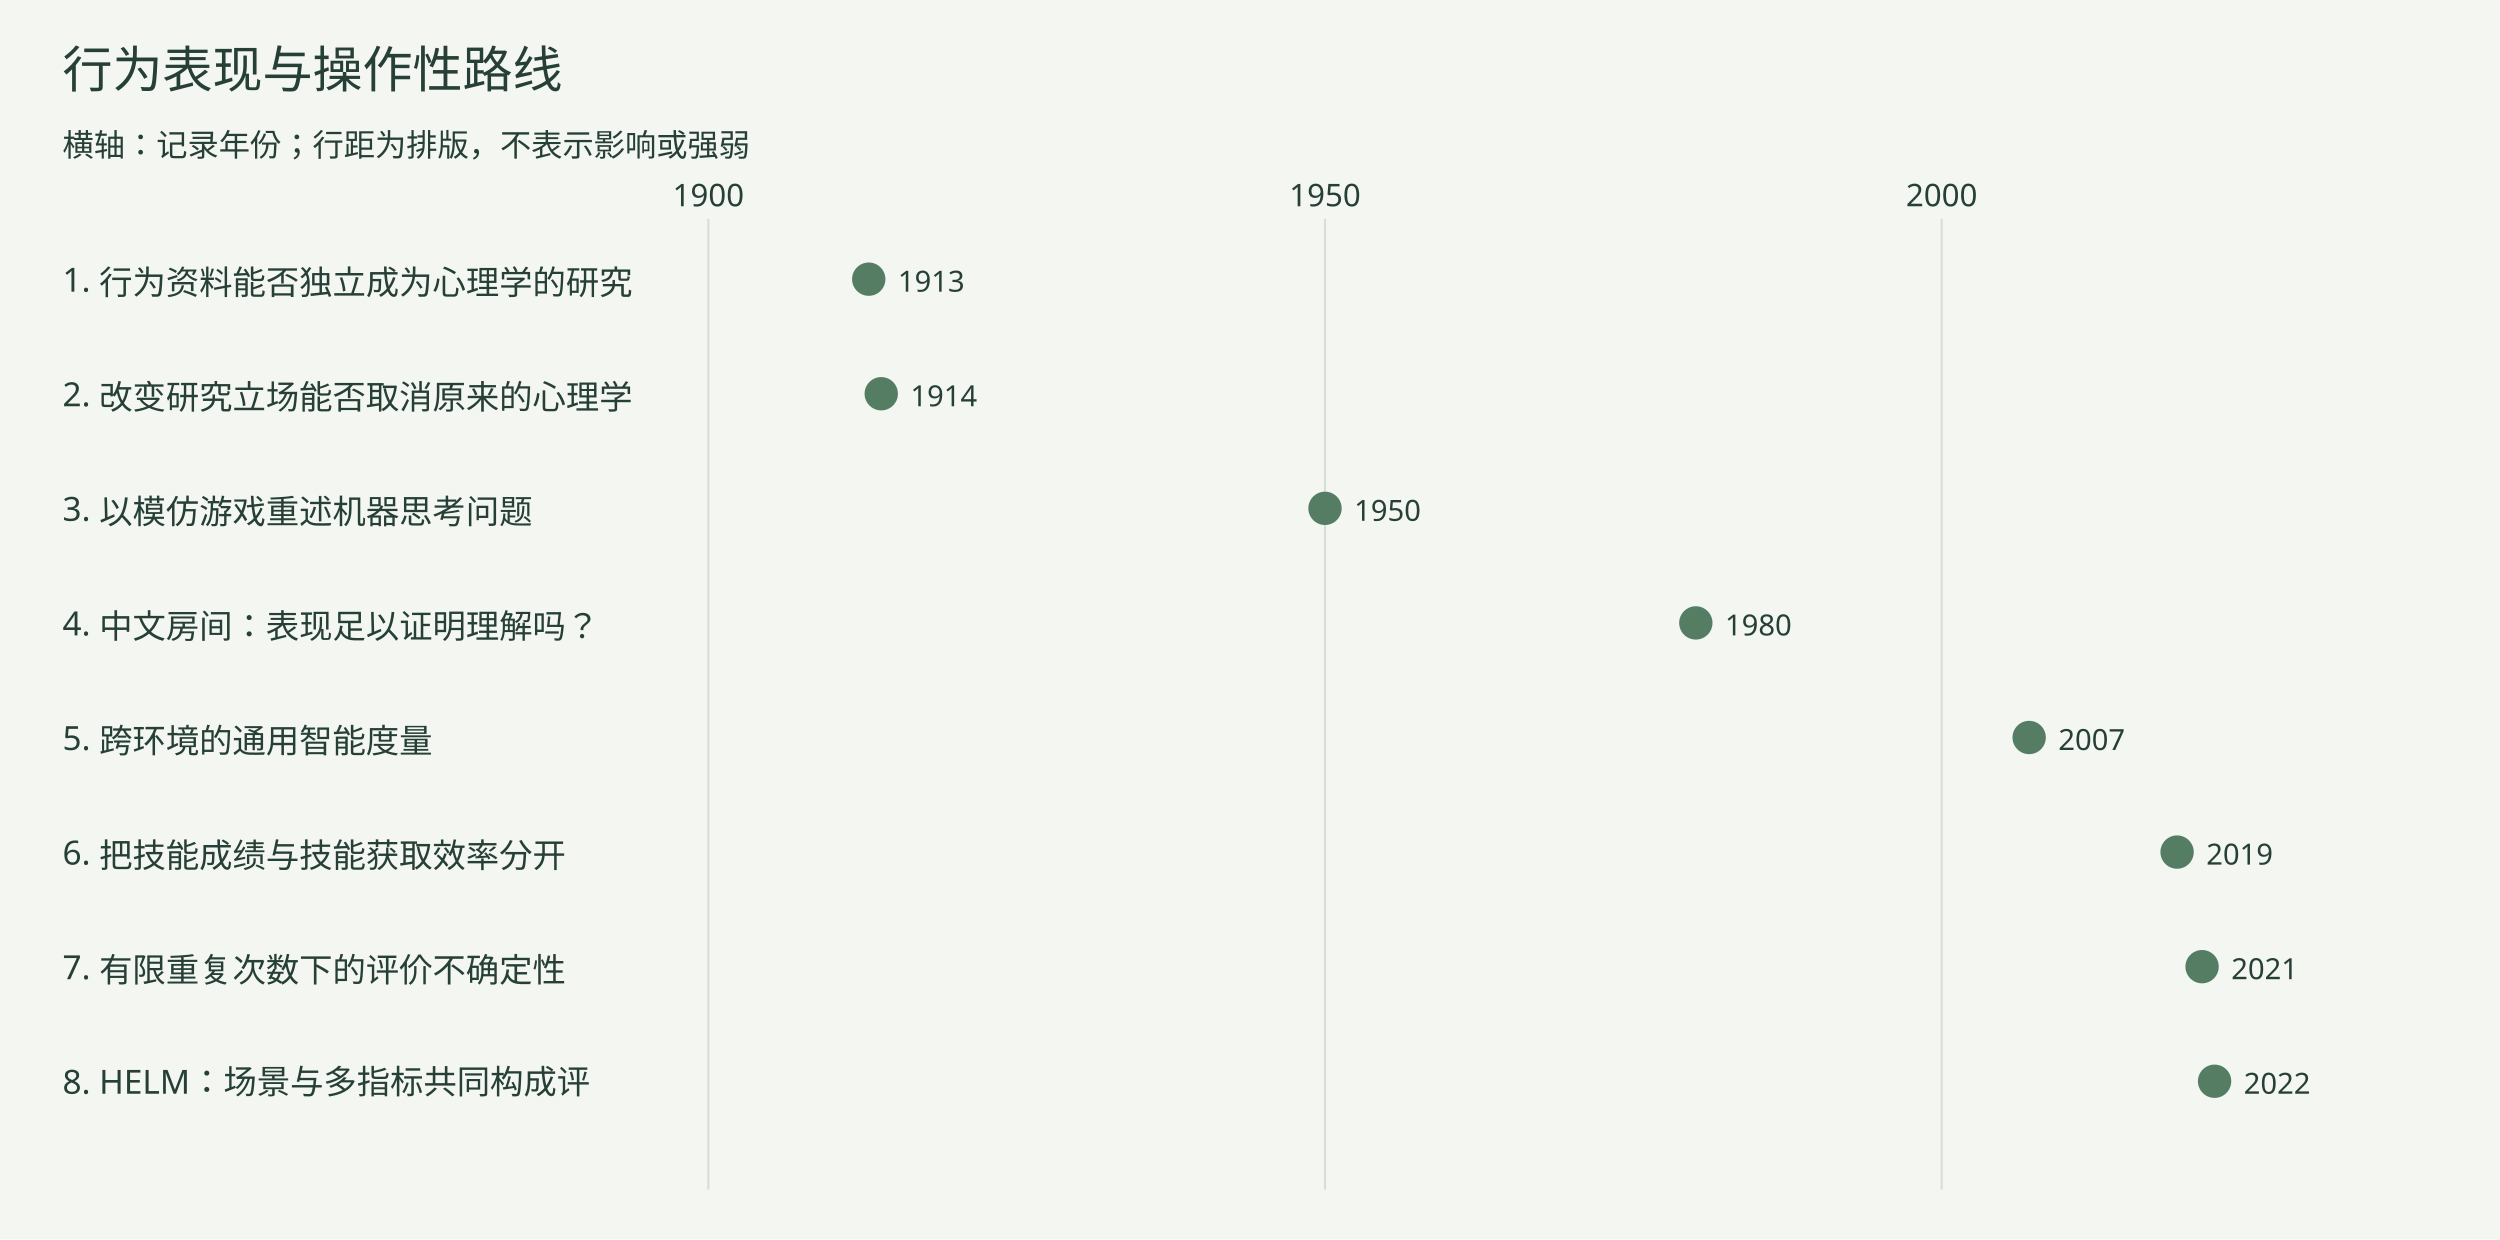
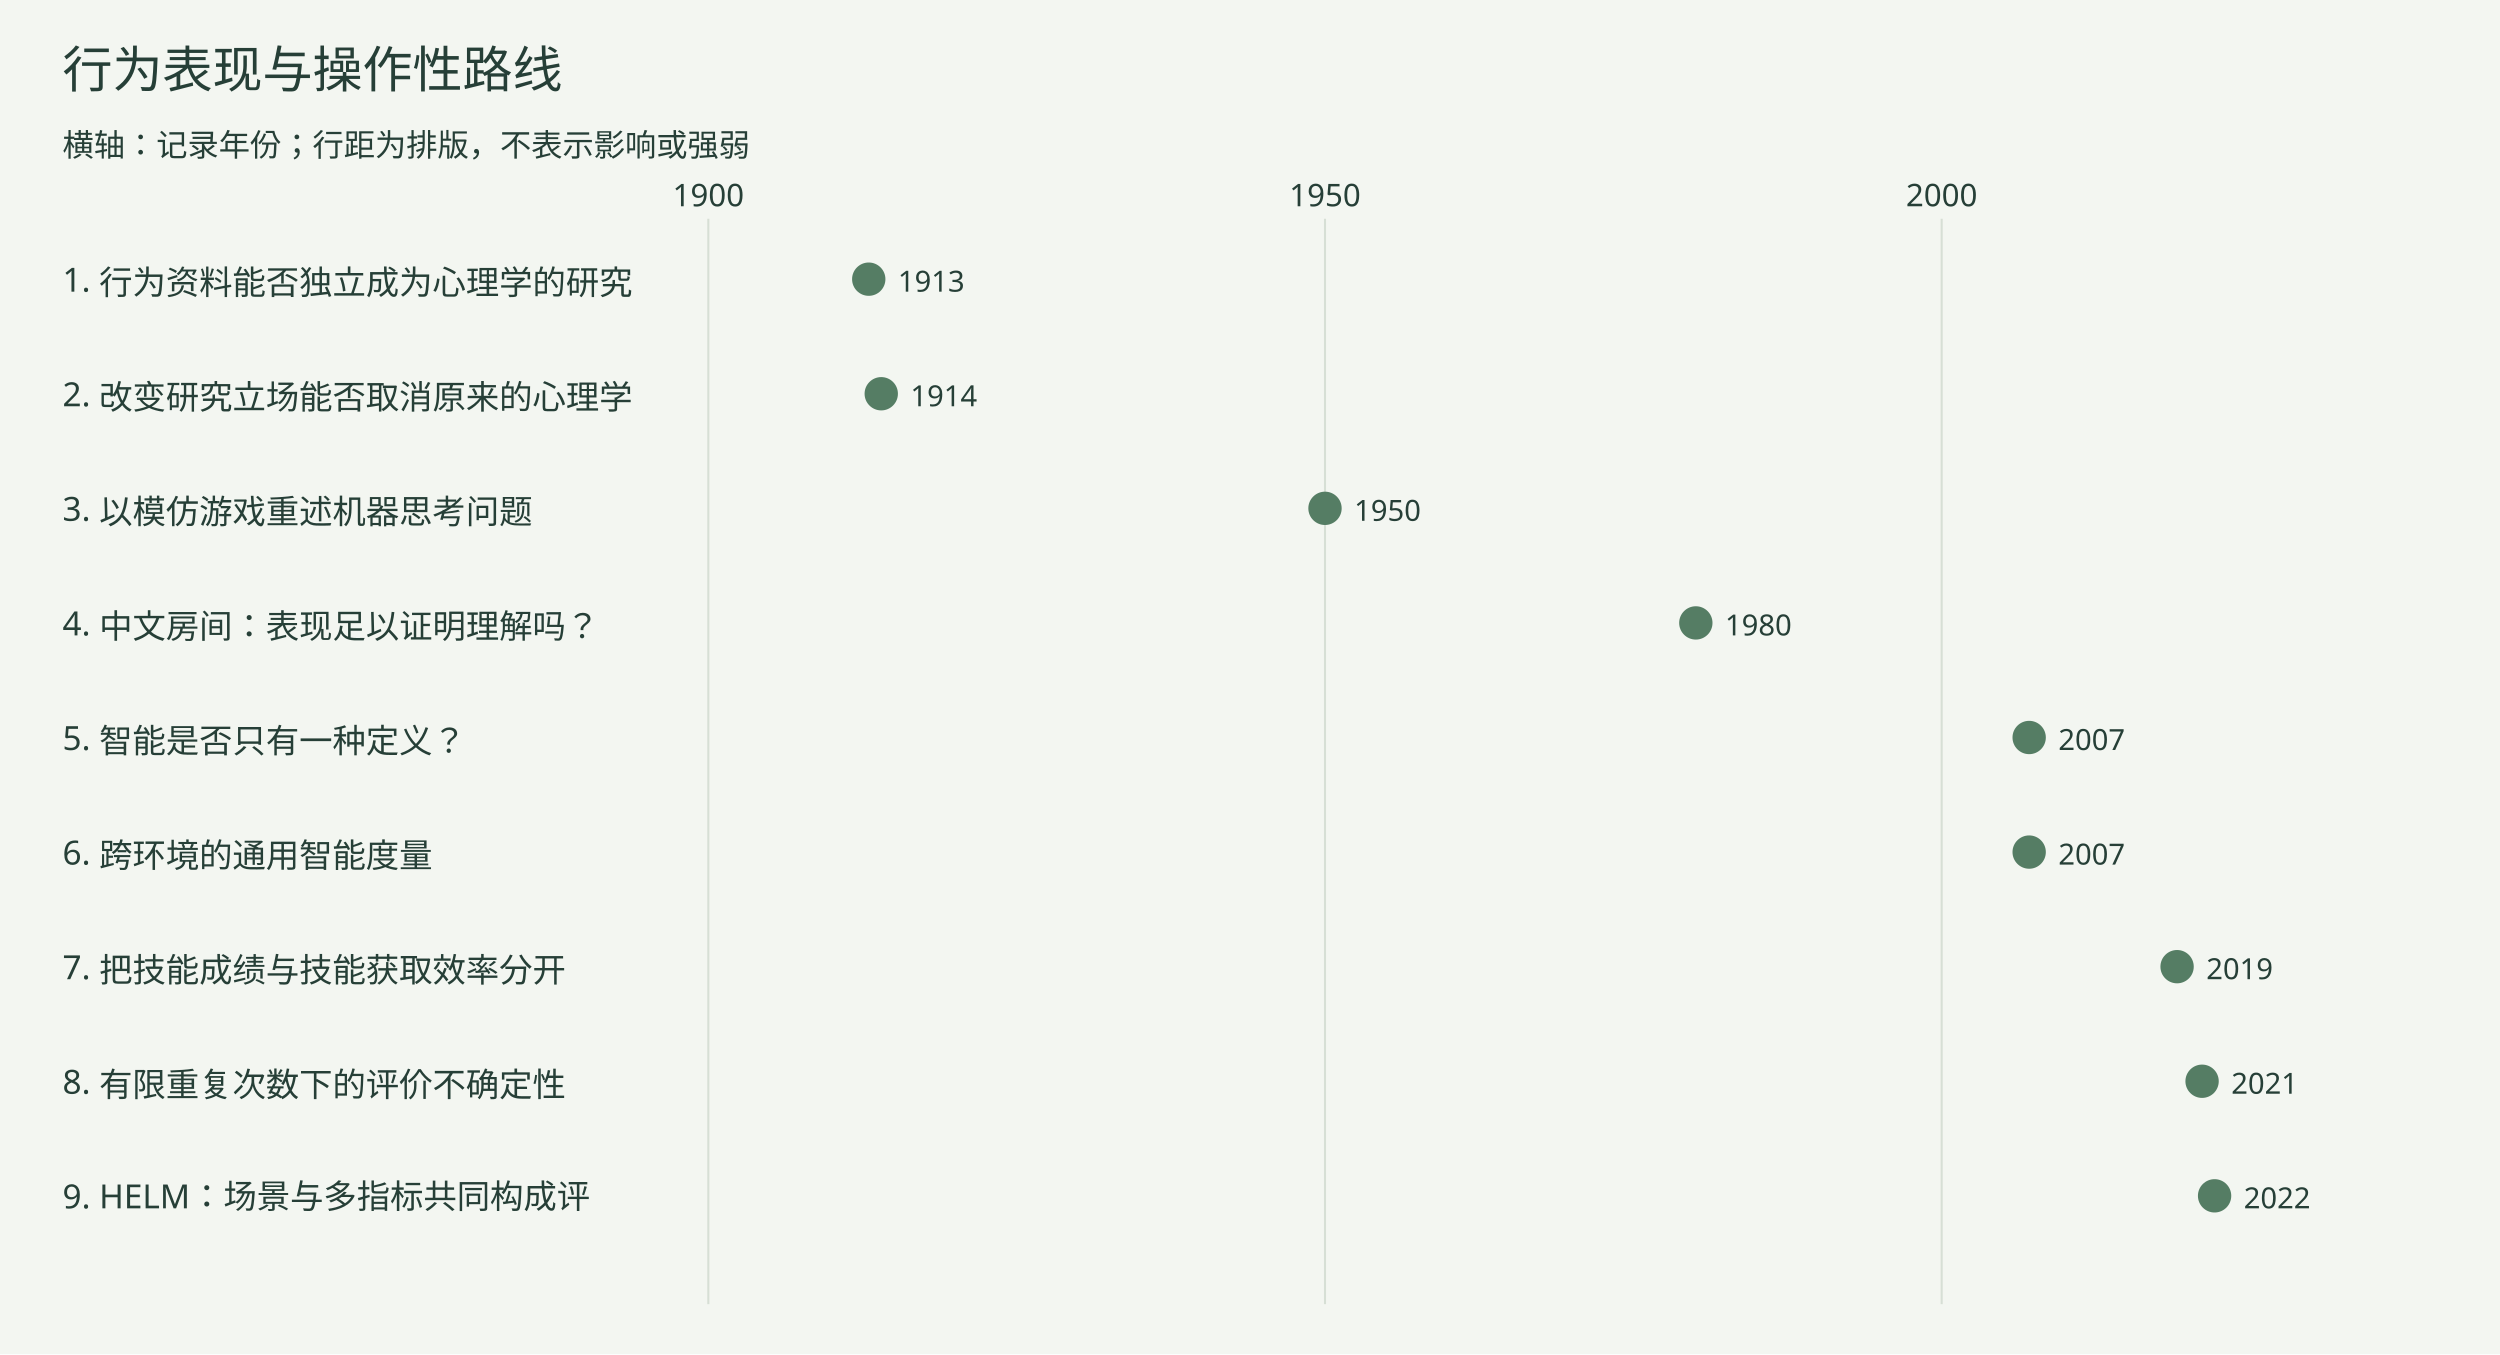
- <svg xmlns="http://www.w3.org/2000/svg" viewBox="0 0 1200 595" role="img" aria-labelledby="title desc">
-   <rect width="1200" height="595" fill="#f3f6f1" />
+ <svg xmlns="http://www.w3.org/2000/svg" viewBox="0 0 1200 650" role="img" aria-labelledby="title desc">
+   <rect width="1200" height="650" fill="#f3f6f1" />
  <g font-family="system-ui,sans-serif" fill="#263f37">
    <text x="30" y="42" font-size="24">行为表现与操作性路线</text>
    <text x="30" y="75" font-size="15">横轴：记录年份；行距为排版，不表示影响或强弱</text>
-     <line x1="340" x2="340" y1="105" y2="571" stroke="#d6dfd5" />
+     <line x1="340" x2="340" y1="105" y2="626" stroke="#d6dfd5" />
    <text x="340" y="99" text-anchor="middle" font-size="15">1900</text>
-     <line x1="636" x2="636" y1="105" y2="571" stroke="#d6dfd5" />
+     <line x1="636" x2="636" y1="105" y2="626" stroke="#d6dfd5" />
    <text x="636" y="99" text-anchor="middle" font-size="15">1950</text>
-     <line x1="932" x2="932" y1="105" y2="571" stroke="#d6dfd5" />
+     <line x1="932" x2="932" y1="105" y2="626" stroke="#d6dfd5" />
    <text x="932" y="99" text-anchor="middle" font-size="15">2000</text>
    <a href="/research/intelligence/timelines/behavioral/#e-watson-1913">
      <text x="30" y="140" font-size="16">1. 行为资料能否独立成为心理学的研究</text>
      <circle cx="417" cy="134" r="8" fill="#557d64" />
      <circle cx="417" cy="134" r="22" fill="transparent" pointer-events="all" />
      <text x="431" y="140" font-size="14">1913</text>
    </a>
    <a href="/research/intelligence/timelines/behavioral/#e-titchener-1914">
      <text x="30" y="195" font-size="16">2. 改变研究立场能否取消原来的心理学</text>
      <circle cx="423" cy="189" r="8" fill="#557d64" />
      <circle cx="423" cy="189" r="22" fill="transparent" pointer-events="all" />
      <text x="437" y="195" font-size="14">1914</text>
    </a>
    <a href="/research/intelligence/timelines/behavioral/#e-turing-1950">
      <text x="30" y="250" font-size="16">3. 以模仿游戏重述机器思考问题</text>
      <circle cx="636" cy="244" r="8" fill="#557d64" />
      <circle cx="636" cy="244" r="22" fill="transparent" pointer-events="all" />
      <text x="650" y="250" font-size="14">1950</text>
    </a>
    <a href="/research/intelligence/timelines/behavioral/#e-searle-1980">
      <text x="30" y="305" font-size="16">4. 中文房间：表现足以证明理解吗？</text>
      <circle cx="814" cy="299" r="8" fill="#557d64" />
      <circle cx="814" cy="299" r="22" fill="transparent" pointer-events="all" />
      <text x="828" y="305" font-size="14">1980</text>
    </a>
-     <a href="/research/intelligence/timelines/behavioral/#e-legg-hutter-2007">
-       <text x="30" y="360" font-size="16">5. 跨环境的通用智能度量</text>
+     <a href="/research/intelligence/timelines/behavioral/#e-legg-definitions-2007">
+       <text x="30" y="360" font-size="16">5. 智能是否只有一种定义？</text>
      <circle cx="974" cy="354" r="8" fill="#557d64" />
      <circle cx="974" cy="354" r="22" fill="transparent" pointer-events="all" />
      <text x="988" y="360" font-size="14">2007</text>
    </a>
+     <a href="/research/intelligence/timelines/behavioral/#e-legg-hutter-2007">
+       <text x="30" y="415" font-size="16">6. 跨环境的通用智能度量</text>
+       <circle cx="974" cy="409" r="8" fill="#557d64" />
+       <circle cx="974" cy="409" r="22" fill="transparent" pointer-events="all" />
+       <text x="988" y="415" font-size="14">2007</text>
+     </a>
    <a href="/research/intelligence/timelines/behavioral/#e-chollet-2019">
-       <text x="30" y="415" font-size="16">6. 把技能成绩与技能获取效率分开</text>
-       <circle cx="1045" cy="409" r="8" fill="#557d64" />
-       <circle cx="1045" cy="409" r="22" fill="transparent" pointer-events="all" />
-       <text x="1059" y="415" font-size="14">2019</text>
+       <text x="30" y="470" font-size="16">7. 把技能成绩与技能获取效率分开</text>
+       <circle cx="1045" cy="464" r="8" fill="#557d64" />
+       <circle cx="1045" cy="464" r="22" fill="transparent" pointer-events="all" />
+       <text x="1059" y="470" font-size="14">2019</text>
    </a>
    <a href="/research/intelligence/timelines/behavioral/#e-agarwal-2021">
-       <text x="30" y="470" font-size="16">7. 有限重复次数下的评价不确定性</text>
-       <circle cx="1057" cy="464" r="8" fill="#557d64" />
-       <circle cx="1057" cy="464" r="22" fill="transparent" pointer-events="all" />
-       <text x="1071" y="470" font-size="14">2021</text>
+       <text x="30" y="525" font-size="16">8. 有限重复次数下的评价不确定性</text>
+       <circle cx="1057" cy="519" r="8" fill="#557d64" />
+       <circle cx="1057" cy="519" r="22" fill="transparent" pointer-events="all" />
+       <text x="1071" y="525" font-size="14">2021</text>
    </a>
    <a href="/research/intelligence/timelines/behavioral/#e-helm-2022">
-       <text x="30" y="525" font-size="16">8. HELM：场景与多指标共同构成评</text>
-       <circle cx="1063" cy="519" r="8" fill="#557d64" />
-       <circle cx="1063" cy="519" r="22" fill="transparent" pointer-events="all" />
-       <text x="1077" y="525" font-size="14">2022</text>
+       <text x="30" y="580" font-size="16">9. HELM：场景与多指标共同构成评</text>
+       <circle cx="1063" cy="574" r="8" fill="#557d64" />
+       <circle cx="1063" cy="574" r="22" fill="transparent" pointer-events="all" />
+       <text x="1077" y="580" font-size="14">2022</text>
    </a>
  </g>
</svg>
